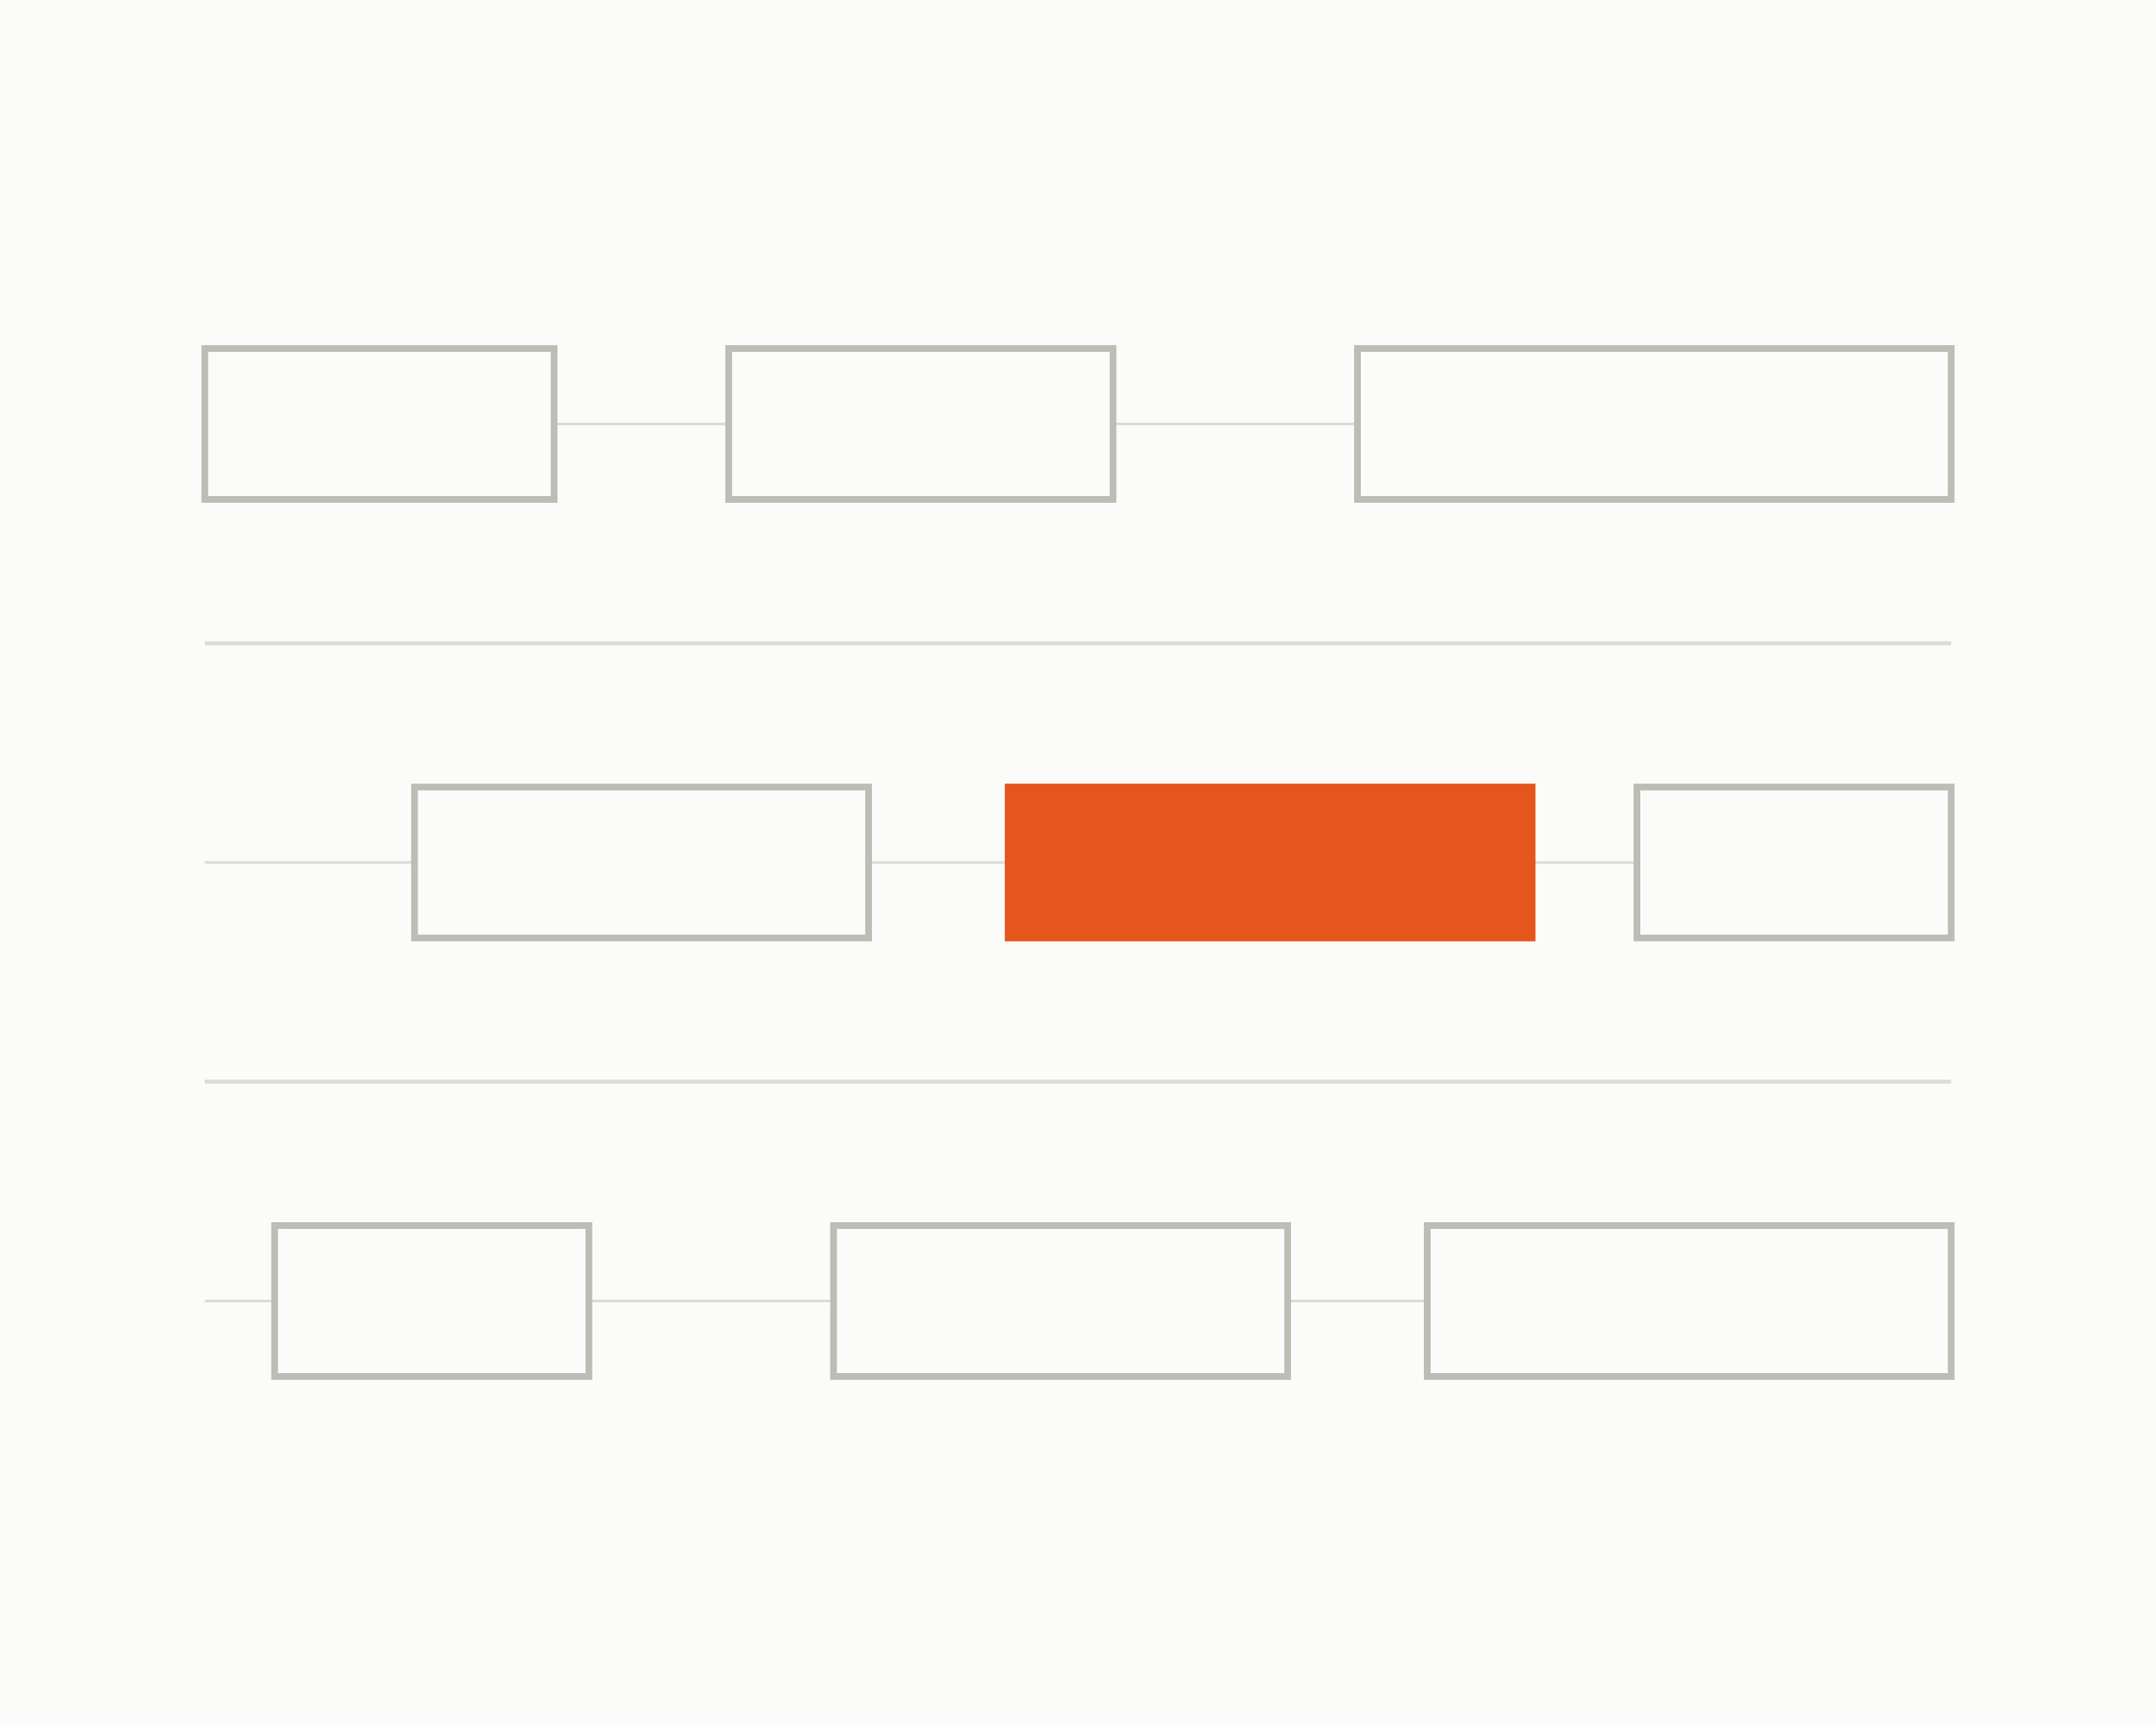
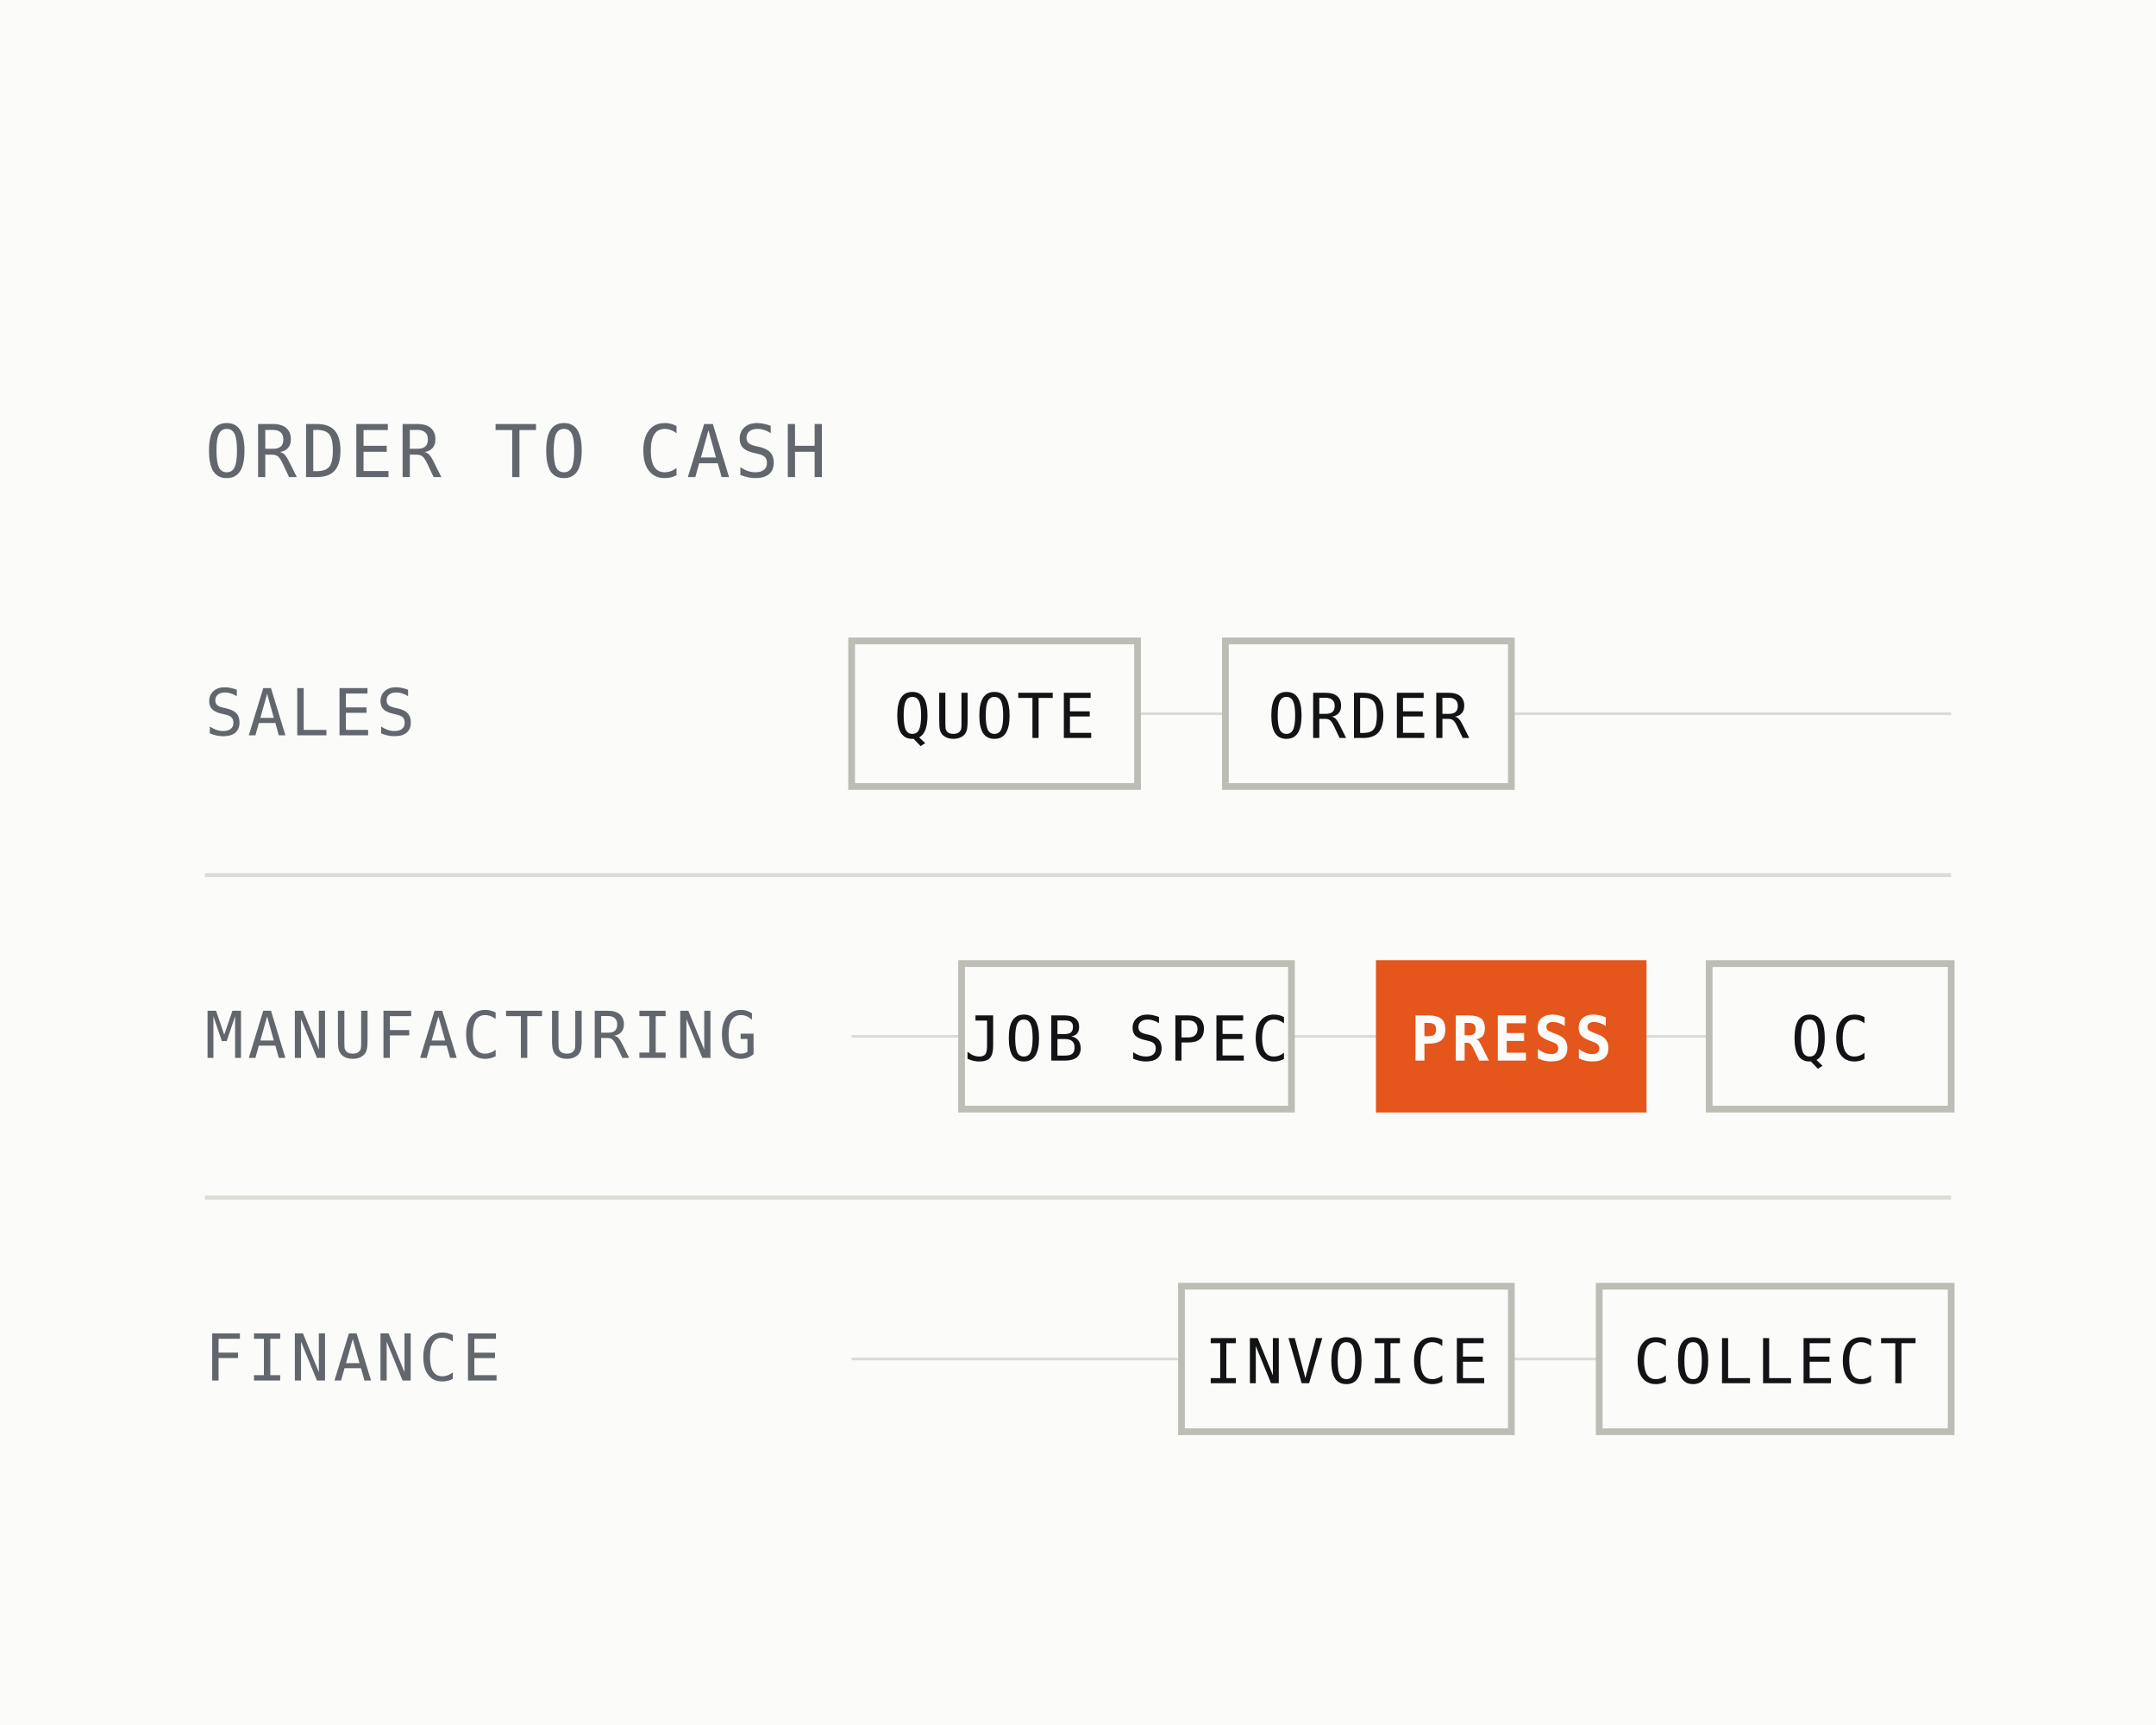
<svg xmlns="http://www.w3.org/2000/svg" viewBox="0 0 800 640" width="800" height="640" role="img">
  <rect width="800" height="640" fill="#fbfbf9" />
-   <line x1="76" y1="157.3" x2="724" y2="157.3" stroke="#dcdcd6" stroke-width="1" />
-   <rect x="76.0" y="129.3" width="129.6" height="56" fill="#fbfbf9" stroke="#bdbdb6" stroke-width="2.5" />
-   <rect x="270.4" y="129.3" width="142.6" height="56" fill="#fbfbf9" stroke="#bdbdb6" stroke-width="2.5" />
-   <rect x="503.7" y="129.3" width="220.3" height="56" fill="#fbfbf9" stroke="#bdbdb6" stroke-width="2.5" />
-   <line x1="76" y1="238.7" x2="724" y2="238.7" stroke="#dcdcd6" stroke-width="1.5" />
-   <line x1="76" y1="320.0" x2="724" y2="320.0" stroke="#dcdcd6" stroke-width="1" />
-   <rect x="153.8" y="292.0" width="168.5" height="56" fill="#fbfbf9" stroke="#bdbdb6" stroke-width="2.5" />
-   <rect x="374.1" y="292.0" width="194.4" height="56" fill="#e4561b" stroke="#e4561b" stroke-width="2.5" />
-   <rect x="607.4" y="292.0" width="116.6" height="56" fill="#fbfbf9" stroke="#bdbdb6" stroke-width="2.5" />
-   <line x1="76" y1="401.3" x2="724" y2="401.3" stroke="#dcdcd6" stroke-width="1.5" />
-   <line x1="76" y1="482.7" x2="724" y2="482.7" stroke="#dcdcd6" stroke-width="1" />
-   <rect x="101.9" y="454.7" width="116.6" height="56" fill="#fbfbf9" stroke="#bdbdb6" stroke-width="2.5" />
-   <rect x="309.3" y="454.7" width="168.5" height="56" fill="#fbfbf9" stroke="#bdbdb6" stroke-width="2.5" />
-   <rect x="529.6" y="454.7" width="194.4" height="56" fill="#fbfbf9" stroke="#bdbdb6" stroke-width="2.5" />
+   <text x="76.0" y="177.0" font-family="ui-monospace, SFMono-Regular, Menlo, Consolas, monospace" font-size="27" fill="#62666d" text-anchor="start" font-weight="400" letter-spacing="0.06em">ORDER TO CASH</text>
+   <text x="76.0" y="272.8" font-family="ui-monospace, SFMono-Regular, Menlo, Consolas, monospace" font-size="24" fill="#62666d" text-anchor="start" font-weight="400" letter-spacing="0.06em">SALES</text>
+   <line x1="316" y1="264.8" x2="724" y2="264.8" stroke="#dcdcd6" stroke-width="1" />
+   <rect x="316.0" y="237.8" width="106.1" height="54" fill="#fbfbf9" stroke="#bdbdb6" stroke-width="2.5" />
+   <text x="369.0" y="273.8" font-family="ui-monospace, SFMono-Regular, Menlo, Consolas, monospace" font-size="23" fill="#121315" text-anchor="middle" font-weight="400" letter-spacing="0.06em">QUOTE</text>
+   <rect x="454.7" y="237.8" width="106.1" height="54" fill="#fbfbf9" stroke="#bdbdb6" stroke-width="2.5" />
+   <text x="507.8" y="273.8" font-family="ui-monospace, SFMono-Regular, Menlo, Consolas, monospace" font-size="23" fill="#121315" text-anchor="middle" font-weight="400" letter-spacing="0.06em">ORDER</text>
+   <line x1="76" y1="324.7" x2="724" y2="324.7" stroke="#dcdcd6" stroke-width="1.5" />
+   <text x="76.0" y="392.5" font-family="ui-monospace, SFMono-Regular, Menlo, Consolas, monospace" font-size="24" fill="#62666d" text-anchor="start" font-weight="400" letter-spacing="0.06em">MANUFACTURING</text>
+   <line x1="316" y1="384.5" x2="724" y2="384.5" stroke="#dcdcd6" stroke-width="1" />
+   <rect x="356.8" y="357.5" width="122.4" height="54" fill="#fbfbf9" stroke="#bdbdb6" stroke-width="2.5" />
+   <text x="418.0" y="393.5" font-family="ui-monospace, SFMono-Regular, Menlo, Consolas, monospace" font-size="23" fill="#121315" text-anchor="middle" font-weight="400" letter-spacing="0.06em">JOB SPEC</text>
+   <rect x="511.8" y="357.5" width="97.9" height="54" fill="#e4561b" stroke="#e4561b" stroke-width="2.5" />
+   <text x="560.8" y="393.5" font-family="ui-monospace, SFMono-Regular, Menlo, Consolas, monospace" font-size="23" fill="#fbfbf9" text-anchor="middle" font-weight="600" letter-spacing="0.06em">PRESS</text>
+   <rect x="634.2" y="357.5" width="89.8" height="54" fill="#fbfbf9" stroke="#bdbdb6" stroke-width="2.5" />
+   <text x="679.1" y="393.5" font-family="ui-monospace, SFMono-Regular, Menlo, Consolas, monospace" font-size="23" fill="#121315" text-anchor="middle" font-weight="400" letter-spacing="0.06em">QC</text>
+   <line x1="76" y1="444.3" x2="724" y2="444.3" stroke="#dcdcd6" stroke-width="1.5" />
+   <text x="76.0" y="512.2" font-family="ui-monospace, SFMono-Regular, Menlo, Consolas, monospace" font-size="24" fill="#62666d" text-anchor="start" font-weight="400" letter-spacing="0.06em">FINANCE</text>
+   <line x1="316" y1="504.2" x2="724" y2="504.2" stroke="#dcdcd6" stroke-width="1" />
+   <rect x="438.4" y="477.2" width="122.4" height="54" fill="#fbfbf9" stroke="#bdbdb6" stroke-width="2.5" />
+   <text x="499.6" y="513.2" font-family="ui-monospace, SFMono-Regular, Menlo, Consolas, monospace" font-size="23" fill="#121315" text-anchor="middle" font-weight="400" letter-spacing="0.06em">INVOICE</text>
+   <rect x="593.4" y="477.2" width="130.6" height="54" fill="#fbfbf9" stroke="#bdbdb6" stroke-width="2.5" />
+   <text x="658.7" y="513.2" font-family="ui-monospace, SFMono-Regular, Menlo, Consolas, monospace" font-size="23" fill="#121315" text-anchor="middle" font-weight="400" letter-spacing="0.06em">COLLECT</text>
</svg>
